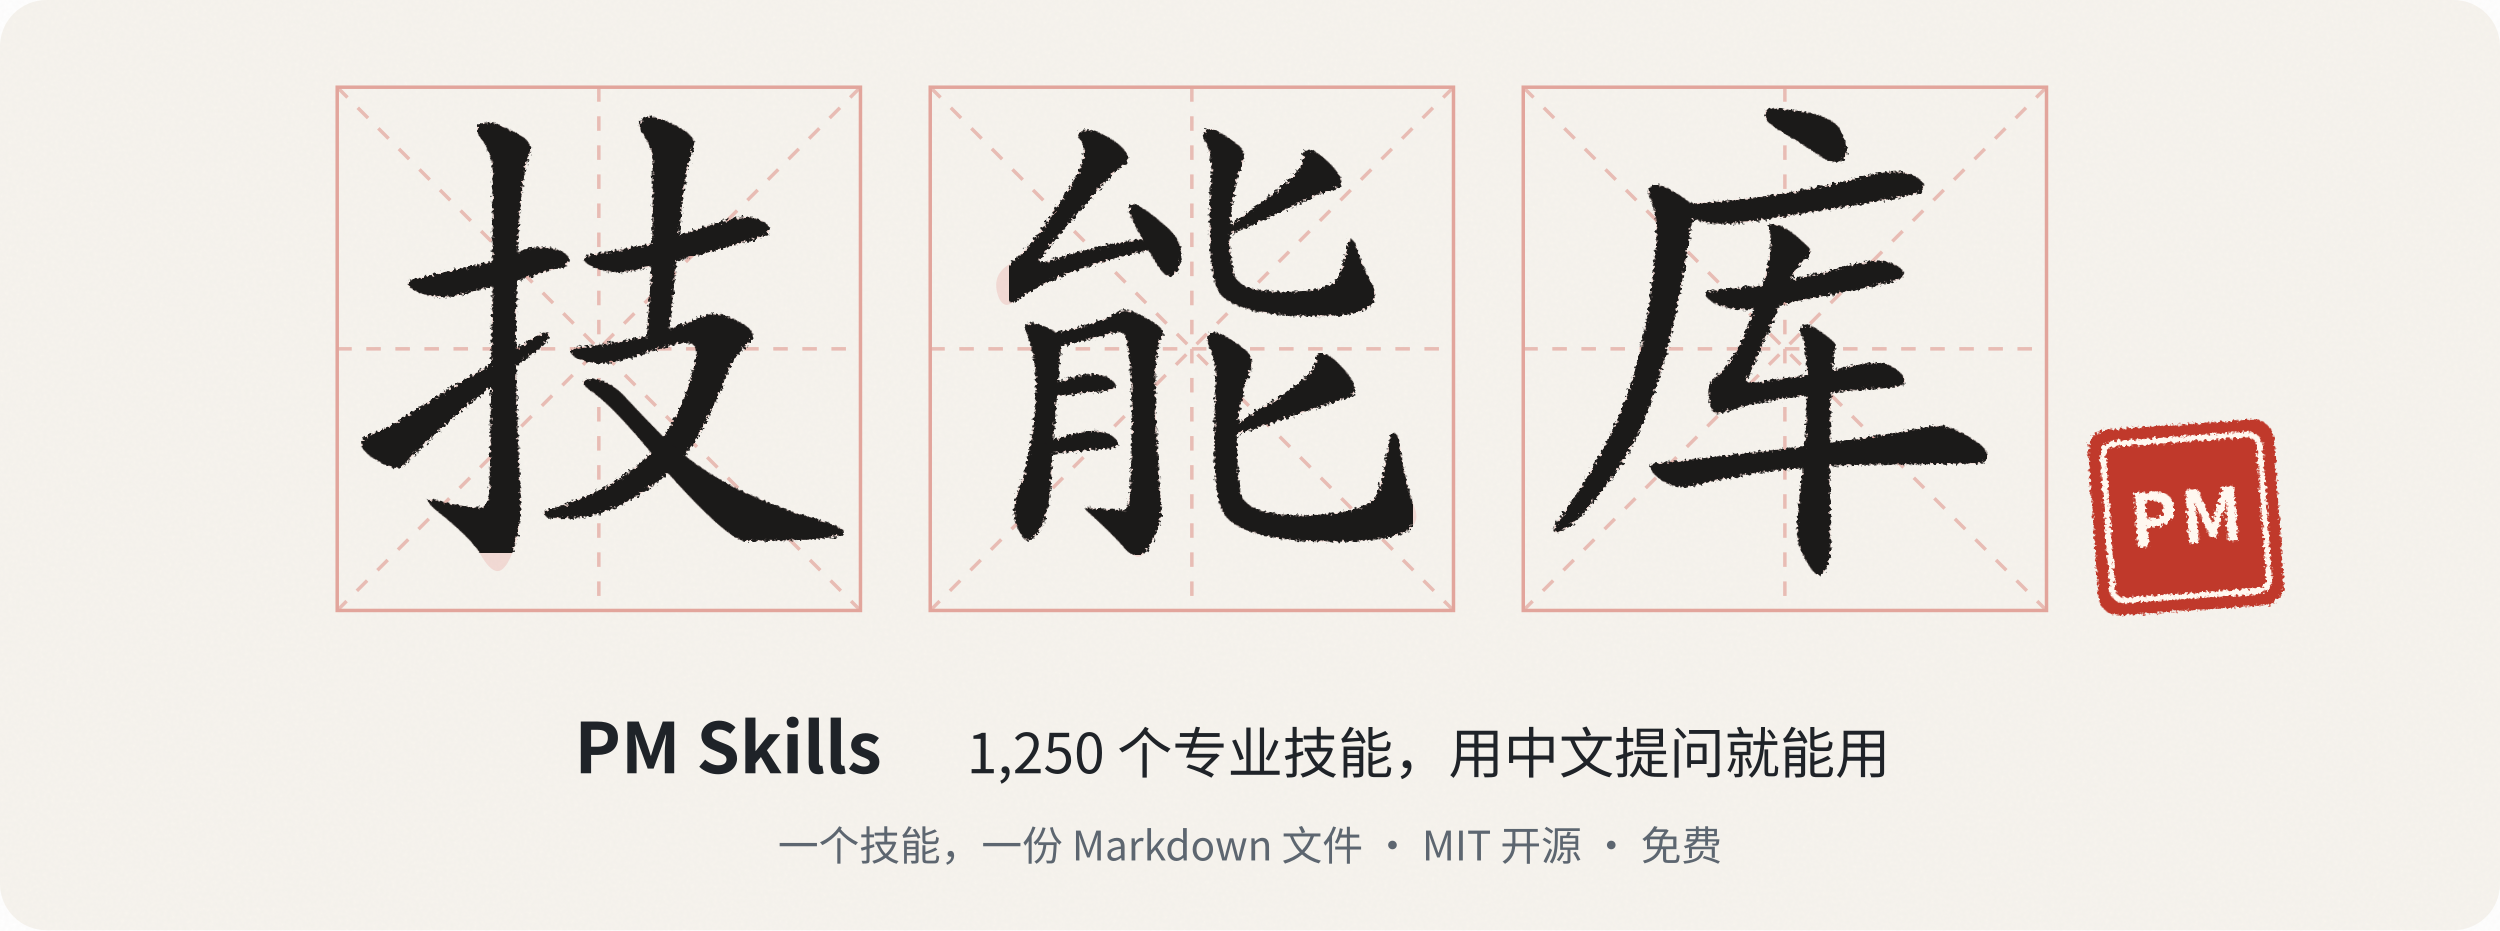
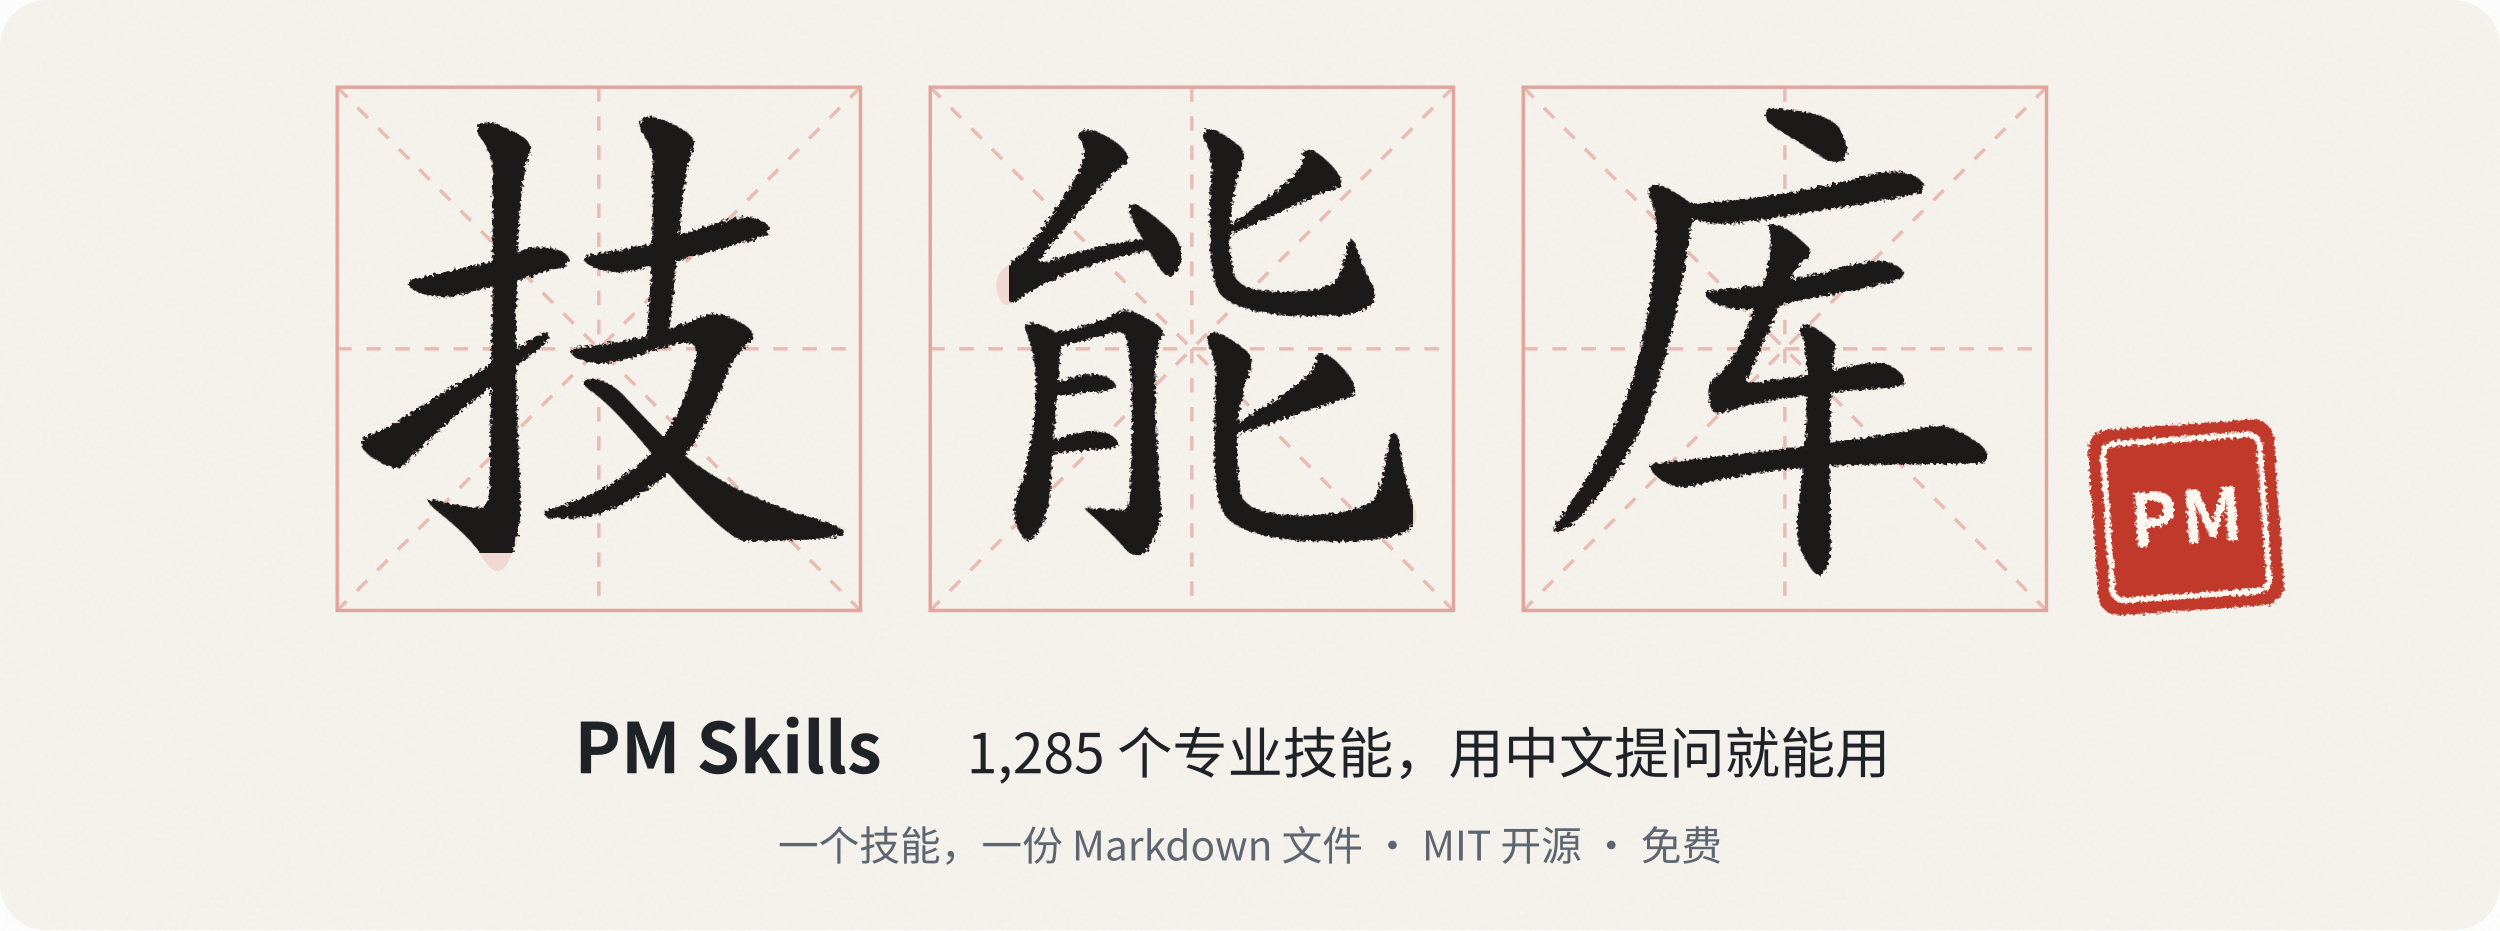
- <svg xmlns="http://www.w3.org/2000/svg" width="860" height="320" viewBox="0 0 860 320" role="img" aria-label="书法动画：“技能库”三个字一笔一画写出来，最后盖上 PM 印章。PM Skills，1,250 个专业技能，用中文提问就能用">
+ <svg xmlns="http://www.w3.org/2000/svg" width="860" height="320" viewBox="0 0 860 320" role="img" aria-label="书法动画：“技能库”三个字一笔一画写出来，最后盖上 PM 印章。PM Skills，1,285 个专业技能，用中文提问就能用">
  <style>
text{font-family:"PingFang SC","Noto Sans CJK SC","Microsoft YaHei",sans-serif}
@keyframes k0{0%,2.86%{stroke-dashoffset:302;opacity:0}2.93%{opacity:1}4.00%,91.43%{stroke-dashoffset:0;opacity:1}96.43%,100%{stroke-dashoffset:0;opacity:0}}.k0{animation:k0 14s infinite;stroke-dasharray:298 898;stroke-dashoffset:0}
@keyframes k1{0%,4.43%{stroke-dashoffset:946;opacity:0}4.50%{opacity:1}7.23%,91.43%{stroke-dashoffset:0;opacity:1}96.43%,100%{stroke-dashoffset:0;opacity:0}}.k1{animation:k1 14s infinite;stroke-dasharray:942 1542;stroke-dashoffset:0}
@keyframes k2{0%,7.66%{stroke-dashoffset:420;opacity:0}7.73%{opacity:1}8.90%,91.43%{stroke-dashoffset:0;opacity:1}96.43%,100%{stroke-dashoffset:0;opacity:0}}.k2{animation:k2 14s infinite;stroke-dasharray:416 1016;stroke-dashoffset:0}
@keyframes k3{0%,9.33%{stroke-dashoffset:349;opacity:0}9.40%{opacity:1}10.47%,91.43%{stroke-dashoffset:0;opacity:1}96.43%,100%{stroke-dashoffset:0;opacity:0}}.k3{animation:k3 14s infinite;stroke-dasharray:345 945;stroke-dashoffset:0}
@keyframes k4{0%,10.90%{stroke-dashoffset:436;opacity:0}10.97%{opacity:1}12.18%,91.43%{stroke-dashoffset:0;opacity:1}96.43%,100%{stroke-dashoffset:0;opacity:0}}.k4{animation:k4 14s infinite;stroke-dasharray:432 1032;stroke-dashoffset:0}
@keyframes k5{0%,12.61%{stroke-dashoffset:806;opacity:0}12.68%{opacity:1}15.00%,91.43%{stroke-dashoffset:0;opacity:1}96.43%,100%{stroke-dashoffset:0;opacity:0}}.k5{animation:k5 14s infinite;stroke-dasharray:802 1402;stroke-dashoffset:0}
@keyframes k6{0%,15.43%{stroke-dashoffset:606;opacity:0}15.50%{opacity:1}17.22%,91.43%{stroke-dashoffset:0;opacity:1}96.43%,100%{stroke-dashoffset:0;opacity:0}}.k6{animation:k6 14s infinite;stroke-dasharray:602 1202;stroke-dashoffset:0}
@keyframes k7{0%,19.43%{stroke-dashoffset:570;opacity:0}19.51%{opacity:1}21.12%,91.43%{stroke-dashoffset:0;opacity:1}96.43%,100%{stroke-dashoffset:0;opacity:0}}.k7{animation:k7 14s infinite;stroke-dasharray:566 1166;stroke-dashoffset:0}
@keyframes k8{0%,21.55%{stroke-dashoffset:143;opacity:0}21.62%{opacity:1}22.69%,91.43%{stroke-dashoffset:0;opacity:1}96.43%,100%{stroke-dashoffset:0;opacity:0}}.k8{animation:k8 14s infinite;stroke-dasharray:139 739;stroke-dashoffset:0}
@keyframes k9{0%,23.12%{stroke-dashoffset:422;opacity:0}23.19%{opacity:1}24.36%,91.43%{stroke-dashoffset:0;opacity:1}96.43%,100%{stroke-dashoffset:0;opacity:0}}.k9{animation:k9 14s infinite;stroke-dasharray:418 1018;stroke-dashoffset:0}
@keyframes k10{0%,24.79%{stroke-dashoffset:658;opacity:0}24.86%{opacity:1}26.74%,91.43%{stroke-dashoffset:0;opacity:1}96.43%,100%{stroke-dashoffset:0;opacity:0}}.k10{animation:k10 14s infinite;stroke-dasharray:654 1254;stroke-dashoffset:0}
@keyframes k11{0%,27.17%{stroke-dashoffset:109;opacity:0}27.24%{opacity:1}28.31%,91.43%{stroke-dashoffset:0;opacity:1}96.43%,100%{stroke-dashoffset:0;opacity:0}}.k11{animation:k11 14s infinite;stroke-dasharray:105 705;stroke-dashoffset:0}
@keyframes k12{0%,28.74%{stroke-dashoffset:122;opacity:0}28.81%{opacity:1}29.88%,91.43%{stroke-dashoffset:0;opacity:1}96.43%,100%{stroke-dashoffset:0;opacity:0}}.k12{animation:k12 14s infinite;stroke-dasharray:118 718;stroke-dashoffset:0}
@keyframes k13{0%,30.31%{stroke-dashoffset:250;opacity:0}30.38%{opacity:1}31.45%,91.43%{stroke-dashoffset:0;opacity:1}96.43%,100%{stroke-dashoffset:0;opacity:0}}.k13{animation:k13 14s infinite;stroke-dasharray:246 846;stroke-dashoffset:0}
@keyframes k14{0%,31.88%{stroke-dashoffset:667;opacity:0}31.95%{opacity:1}33.85%,91.43%{stroke-dashoffset:0;opacity:1}96.43%,100%{stroke-dashoffset:0;opacity:0}}.k14{animation:k14 14s infinite;stroke-dasharray:663 1263;stroke-dashoffset:0}
@keyframes k15{0%,34.28%{stroke-dashoffset:252;opacity:0}34.35%{opacity:1}35.43%,91.43%{stroke-dashoffset:0;opacity:1}96.43%,100%{stroke-dashoffset:0;opacity:0}}.k15{animation:k15 14s infinite;stroke-dasharray:248 848;stroke-dashoffset:0}
@keyframes k16{0%,35.85%{stroke-dashoffset:817;opacity:0}35.93%{opacity:1}38.27%,91.43%{stroke-dashoffset:0;opacity:1}96.43%,100%{stroke-dashoffset:0;opacity:0}}.k16{animation:k16 14s infinite;stroke-dasharray:813 1413;stroke-dashoffset:0}
@keyframes k17{0%,40.49%{stroke-dashoffset:160;opacity:0}40.56%{opacity:1}41.63%,91.43%{stroke-dashoffset:0;opacity:1}96.43%,100%{stroke-dashoffset:0;opacity:0}}.k17{animation:k17 14s infinite;stroke-dasharray:156 756;stroke-dashoffset:0}
@keyframes k18{0%,42.06%{stroke-dashoffset:450;opacity:0}42.13%{opacity:1}43.39%,91.43%{stroke-dashoffset:0;opacity:1}96.43%,100%{stroke-dashoffset:0;opacity:0}}.k18{animation:k18 14s infinite;stroke-dasharray:446 1046;stroke-dashoffset:0}
@keyframes k19{0%,43.82%{stroke-dashoffset:729;opacity:0}43.89%{opacity:1}45.97%,91.43%{stroke-dashoffset:0;opacity:1}96.43%,100%{stroke-dashoffset:0;opacity:0}}.k19{animation:k19 14s infinite;stroke-dasharray:725 1325;stroke-dashoffset:0}
@keyframes k20{0%,46.40%{stroke-dashoffset:372;opacity:0}46.47%{opacity:1}47.54%,91.43%{stroke-dashoffset:0;opacity:1}96.43%,100%{stroke-dashoffset:0;opacity:0}}.k20{animation:k20 14s infinite;stroke-dasharray:368 968;stroke-dashoffset:0}
@keyframes k21{0%,47.97%{stroke-dashoffset:688;opacity:0}48.04%{opacity:1}50.01%,91.43%{stroke-dashoffset:0;opacity:1}96.43%,100%{stroke-dashoffset:0;opacity:0}}.k21{animation:k21 14s infinite;stroke-dasharray:684 1284;stroke-dashoffset:0}
@keyframes k22{0%,50.44%{stroke-dashoffset:646;opacity:0}50.51%{opacity:1}52.35%,91.43%{stroke-dashoffset:0;opacity:1}96.43%,100%{stroke-dashoffset:0;opacity:0}}.k22{animation:k22 14s infinite;stroke-dasharray:642 1242;stroke-dashoffset:0}
@keyframes k23{0%,52.78%{stroke-dashoffset:480;opacity:0}52.85%{opacity:1}54.19%,91.43%{stroke-dashoffset:0;opacity:1}96.43%,100%{stroke-dashoffset:0;opacity:0}}.k23{animation:k23 14s infinite;stroke-dasharray:476 1076;stroke-dashoffset:0}
@keyframes seal{0%,57.48%{opacity:0;transform:scale(1.35)}59.98%{opacity:1;transform:scale(.96)}61.41%,91.43%{opacity:1;transform:scale(1)}96.43%,100%{opacity:0;transform:scale(1)}}.seal{animation:seal 14s infinite;transform-box:fill-box;transform-origin:center}
@media (prefers-reduced-motion: reduce){[class]{animation:none!important}}
</style>
  <defs>
    <filter id="brush" x="-5%" y="-5%" width="110%" height="110%">
      <feTurbulence type="fractalNoise" baseFrequency=".9" numOctaves="2" seed="7" result="n" />
      <feDisplacementMap in="SourceGraphic" in2="n" scale="2.2" />
    </filter>
    <filter id="grain">
      <feTurbulence type="fractalNoise" baseFrequency=".75" numOctaves="2" seed="3" />
      <feColorMatrix values="0 0 0 0 .5  0 0 0 0 .45  0 0 0 0 .4  0 0 0 .07 0" />
    </filter>
    <clipPath id="c0">
      <path d="M 352 522 Q 445 549 448 551 Q 457 560 452 568 Q 445 580 414 586 Q 383 590 353 577 L 304 559 Q 163 528 160 526 Q 123 519 150 503 Q 195 479 254 497 Q 276 504 304 510 L 352 522 Z" />
    </clipPath>
    <clipPath id="c1">
      <path d="M 301 315 Q 300 224 298 112 Q 298 87 284 78 Q 280 74 209 87 Q 176 99 179 89 Q 180 82 200 67 Q 263 16 279 -12 Q 298 -46 313 -47 Q 328 -48 342 -13 Q 361 33 359 106 Q 352 230 350 354 L 350 387 Q 349 454 352 522 L 353 577 Q 359 718 374 765 Q 392 795 336 817 Q 302 836 283 829 Q 265 822 281 800 Q 303 772 304 738 Q 305 719 304 559 L 304 510 Q 303 444 301 358 L 301 315 Z" />
    </clipPath>
    <clipPath id="c2">
      <path d="M 301 358 Q 205 303 123 249 Q 87 227 63 220 Q 50 213 47 204 Q 46 194 62 180 Q 83 164 108 156 Q 124 152 135 165 Q 193 228 301 315 L 350 354 Q 365 367 381 378 Q 403 391 412 407 Q 419 422 408 420 Q 395 420 350 387 L 301 358 Z" />
    </clipPath>
    <clipPath id="c3">
      <path d="M 664 560 Q 833 605 840 611 Q 849 620 844 628 Q 837 640 806 646 Q 779 649 669 610 L 616 595 Q 564 583 504 574 Q 467 567 495 551 Q 540 527 604 547 Q 608 548 615 549 L 664 560 Z" />
    </clipPath>
    <clipPath id="c4">
      <path d="M 650 427 Q 657 496 664 560 L 669 610 Q 679 733 698 787 Q 702 797 682 814 Q 646 836 621 841 Q 605 845 596 836 Q 587 829 596 813 Q 618 779 617 755 Q 618 679 616 595 L 615 549 Q 611 485 606 413 C 604 383 647 397 650 427 Z" />
    </clipPath>
    <clipPath id="c5">
      <path d="M 679 180 Q 716 219 765 344 Q 778 375 801 395 Q 822 413 807 427 Q 794 440 759 453 Q 734 462 703 446 Q 678 437 650 427 L 606 413 Q 555 401 479 392 Q 464 391 459 383 Q 455 376 475 367 Q 515 352 568 369 Q 665 400 684 400 Q 709 397 702 371 Q 680 272 638 216 L 614 185 Q 548 113 413 73 Q 397 69 410 59 Q 417 55 462 57 Q 555 64 647 145 L 679 180 Z" />
    </clipPath>
    <clipPath id="c6">
      <path d="M 647 145 Q 761 18 796 12 Q 911 12 957 18 Q 994 22 991 32 Q 988 41 896 67 Q 754 118 682 178 Q 679 179 679 180 L 638 216 Q 604 250 568 289 Q 534 328 501 328 Q 485 329 481 324 Q 480 318 493 308 Q 536 280 614 185 L 647 145 Z" />
    </clipPath>
    <clipPath id="c7">
      <path d="M 415 603 Q 327 591 225 558 Q 209 554 217 566 Q 233 590 282 646 Q 357 733 372 743 Q 381 750 386 757 Q 390 770 371 786 Q 337 813 311 816 Q 298 817 291 811 Q 287 804 295 795 Q 310 774 286 727 Q 208 594 157 555 Q 120 534 132 494 Q 139 473 151 474 Q 157 475 171 484 Q 249 539 400 575 Q 412 578 421 579 Q 422 580 428 580 C 458 585 445 607 415 603 Z" />
    </clipPath>
    <clipPath id="c8">
      <path d="M 428 580 Q 452 535 464 531 Q 473 528 481 537 Q 490 547 491 575 Q 492 596 469 621 Q 412 672 396 671 Q 392 670 389 658 Q 388 652 415 603 L 428 580 Z" />
    </clipPath>
    <clipPath id="c9">
      <path d="M 241 210 Q 244 259 248 296 L 250 322 Q 253 370 256 387 Q 256 391 256 393 C 258 412 258 412 245 420 Q 244 423 240 424 Q 212 439 195 438 Q 182 434 187 423 Q 230 324 181 134 Q 148 64 180 22 Q 186 9 196 14 Q 238 41 238 175 Q 238 179 239 183 L 241 210 Z" />
    </clipPath>
    <clipPath id="c10">
      <path d="M 256 393 Q 262 394 269 397 Q 314 407 359 419 Q 377 423 381 415 Q 402 352 391 105 Q 388 83 382 72 Q 381 72 322 75 Q 303 81 305 72 Q 350 32 376 3 Q 388 -13 402 -18 Q 409 -22 418 -13 Q 454 33 452 81 Q 430 366 450 404 Q 460 420 450 430 Q 431 446 398 460 Q 382 467 368 460 Q 320 433 245 420 C 216 414 227 385 256 393 Z" />
    </clipPath>
    <clipPath id="c11">
      <path d="M 248 296 Q 249 296 254 296 Q 308 303 348 306 Q 369 310 361 321 Q 351 334 329 338 Q 298 342 250 322 C 222 311 218 296 248 296 Z" />
    </clipPath>
    <clipPath id="c12">
      <path d="M 239 183 Q 240 183 245 183 Q 306 190 351 193 Q 373 197 365 209 Q 355 222 331 227 Q 307 231 241 210 C 212 201 209 183 239 183 Z" />
    </clipPath>
    <clipPath id="c13">
      <path d="M 586 611 Q 622 626 744 683 Q 765 693 788 699 Q 810 705 803 723 Q 794 741 773 759 Q 754 777 741 776 Q 728 777 730 764 Q 730 733 658 682 Q 624 657 587 630 C 563 612 558 599 586 611 Z" />
    </clipPath>
    <clipPath id="c14">
      <path d="M 867 511 Q 851 536 835 584 Q 832 597 825 602 Q 818 606 816 587 Q 803 532 794 521 Q 776 500 685 499 Q 637 502 617 510 Q 599 520 596 532 Q 587 556 586 611 L 587 630 Q 593 708 609 744 Q 621 771 603 787 Q 558 821 544 818 Q 531 814 537 797 Q 555 763 549 713 Q 540 530 568 495 Q 583 474 642 461 Q 687 452 759 452 Q 825 452 851 465 Q 879 481 867 511 Z" />
    </clipPath>
    <clipPath id="c15">
      <path d="M 600 221 Q 705 255 812 291 Q 836 295 830 315 Q 823 336 801 357 Q 782 378 768 378 Q 755 381 755 366 Q 752 336 672 286 Q 638 267 603 243 C 578 226 571 212 600 221 Z" />
    </clipPath>
    <clipPath id="c16">
      <path d="M 948 77 Q 930 123 919 201 Q 918 217 910 222 Q 901 226 898 207 Q 882 110 868 94 Q 837 64 726 62 Q 663 63 637 75 Q 613 87 608 103 Q 601 125 600 221 L 603 243 Q 609 307 624 338 Q 637 368 618 385 Q 569 424 552 420 Q 537 414 544 397 Q 563 360 558 304 Q 549 99 575 65 Q 596 32 673 19 Q 728 9 818 11 Q 897 14 930 30 Q 960 46 948 77 Z" />
    </clipPath>
    <clipPath id="c17">
      <path d="M 512 809 Q 548 788 586 762 Q 602 752 619 755 Q 629 756 633 772 Q 634 788 620 817 Q 604 850 498 858 Q 482 859 475 855 Q 471 851 475 837 Q 481 827 512 809 Z" />
    </clipPath>
    <clipPath id="c18">
      <path d="M 335 642 Q 371 627 438 636 Q 753 684 773 693 Q 774 694 777 695 Q 787 702 782 712 Q 776 725 747 733 Q 719 742 623 714 Q 467 680 332 673 Q 329 673 328 672 C 298 669 307 651 335 642 Z" />
    </clipPath>
    <clipPath id="c19">
      <path d="M 328 672 Q 312 687 286 700 Q 267 712 253 707 Q 240 700 247 686 Q 265 652 259 580 Q 258 574 257 566 Q 242 394 194 273 Q 149 162 68 52 Q 62 45 60 39 Q 57 27 68 29 Q 102 35 189 157 Q 202 181 217 206 Q 287 348 324 600 Q 328 636 335 642 C 342 661 342 661 328 672 Z" />
    </clipPath>
    <clipPath id="c20">
      <path d="M 503 475 Q 731 518 738 525 Q 747 532 743 540 Q 736 552 708 560 Q 689 566 586 537 Q 526 525 524 522 L 468 512 Q 425 508 378 503 Q 342 499 367 482 Q 397 461 453 466 L 503 475 Z" />
    </clipPath>
    <clipPath id="c21">
      <path d="M 603 302 Q 664 309 707 311 Q 744 312 747 324 Q 748 337 721 354 Q 694 370 605 346 L 556 337 Q 508 330 455 322 Q 439 321 437 324 Q 437 325 503 475 L 524 522 Q 537 553 551 563 Q 569 576 558 587 Q 513 632 487 632 Q 477 632 483 612 Q 489 582 468 512 L 453 466 Q 417 364 375 332 Q 354 317 368 272 Q 372 257 389 263 Q 452 285 555 297 L 603 302 Z" />
    </clipPath>
    <clipPath id="c22">
      <path d="M 551 197 Q 416 181 262 164 Q 240 163 256 143 Q 272 127 291 121 Q 315 115 332 120 Q 473 153 547 154 L 600 159 Q 642 162 879 163 Q 901 162 907 172 Q 913 185 895 200 Q 837 245 796 236 Q 721 221 601 204 L 551 197 Z" />
    </clipPath>
    <clipPath id="c23">
      <path d="M 605 346 Q 606 371 610 385 Q 613 397 606 403 Q 584 422 565 432 Q 553 436 544 429 Q 538 426 545 416 Q 551 407 556 337 L 555 297 Q 554 266 553 226 Q 552 211 551 197 L 547 154 Q 532 33 538 11 Q 544 -13 557 -32 Q 567 -50 576 -54 Q 586 -55 592 -43 Q 605 -12 601 18 Q 600 91 600 159 L 601 204 Q 601 280 603 302 L 605 346 Z" />
    </clipPath>
  </defs>
  <rect width="860" height="320" rx="16" fill="#f7f4ee" />
  <rect width="860" height="320" rx="16" filter="url(#grain)" />
  <g stroke="#e2a59c" fill="none" stroke-width="1.2">
    <rect x="116" y="30" width="180" height="180" />
    <path d="M116 120h180M206 30v180M116 30l180 180M296 30l-180 180" stroke-dasharray="5 5" opacity=".7" />
  </g>
  <g transform="matrix(0.17578 0 0 -0.17578 116 188.20)" fill="#d9534f" opacity=".16">
    <path d="M 352 522 Q 445 549 448 551 Q 457 560 452 568 Q 445 580 414 586 Q 383 590 353 577 L 304 559 Q 163 528 160 526 Q 123 519 150 503 Q 195 479 254 497 Q 276 504 304 510 L 352 522 Z" />
    <path d="M 301 315 Q 300 224 298 112 Q 298 87 284 78 Q 280 74 209 87 Q 176 99 179 89 Q 180 82 200 67 Q 263 16 279 -12 Q 298 -46 313 -47 Q 328 -48 342 -13 Q 361 33 359 106 Q 352 230 350 354 L 350 387 Q 349 454 352 522 L 353 577 Q 359 718 374 765 Q 392 795 336 817 Q 302 836 283 829 Q 265 822 281 800 Q 303 772 304 738 Q 305 719 304 559 L 304 510 Q 303 444 301 358 L 301 315 Z" />
    <path d="M 301 358 Q 205 303 123 249 Q 87 227 63 220 Q 50 213 47 204 Q 46 194 62 180 Q 83 164 108 156 Q 124 152 135 165 Q 193 228 301 315 L 350 354 Q 365 367 381 378 Q 403 391 412 407 Q 419 422 408 420 Q 395 420 350 387 L 301 358 Z" />
    <path d="M 664 560 Q 833 605 840 611 Q 849 620 844 628 Q 837 640 806 646 Q 779 649 669 610 L 616 595 Q 564 583 504 574 Q 467 567 495 551 Q 540 527 604 547 Q 608 548 615 549 L 664 560 Z" />
    <path d="M 650 427 Q 657 496 664 560 L 669 610 Q 679 733 698 787 Q 702 797 682 814 Q 646 836 621 841 Q 605 845 596 836 Q 587 829 596 813 Q 618 779 617 755 Q 618 679 616 595 L 615 549 Q 611 485 606 413 C 604 383 647 397 650 427 Z" />
    <path d="M 679 180 Q 716 219 765 344 Q 778 375 801 395 Q 822 413 807 427 Q 794 440 759 453 Q 734 462 703 446 Q 678 437 650 427 L 606 413 Q 555 401 479 392 Q 464 391 459 383 Q 455 376 475 367 Q 515 352 568 369 Q 665 400 684 400 Q 709 397 702 371 Q 680 272 638 216 L 614 185 Q 548 113 413 73 Q 397 69 410 59 Q 417 55 462 57 Q 555 64 647 145 L 679 180 Z" />
    <path d="M 647 145 Q 761 18 796 12 Q 911 12 957 18 Q 994 22 991 32 Q 988 41 896 67 Q 754 118 682 178 Q 679 179 679 180 L 638 216 Q 604 250 568 289 Q 534 328 501 328 Q 485 329 481 324 Q 480 318 493 308 Q 536 280 614 185 L 647 145 Z" />
  </g>
  <g filter="url(#brush)">
    <g transform="matrix(0.17578 0 0 -0.17578 116 188.20)" fill="none" stroke="#1b1a19" stroke-width="140" stroke-linecap="round" stroke-linejoin="round">
      <path class="k0" clip-path="url(#c0)" d="M152 516L188 511L240 518L393 561L443 560" />
      <path class="k1" clip-path="url(#c1)" d="M289 814L306 806L337 771L325 415L328 97L322 66L305 34L237 61L198 80L196 87L185 87" />
      <path class="k2" clip-path="url(#c2)" d="M60 202L111 197L227 287L406 412" />
      <path class="k3" clip-path="url(#c3)" d="M496 564L533 558L573 563L797 622L833 622" />
      <path class="k4" clip-path="url(#c4)" d="M608 825L654 783L630 443L612 421" />
      <path class="k5" clip-path="url(#c5)" d="M467 381L511 377L555 383L691 420L724 418L747 406L718 308L691 247L634 168L598 136L532 96L452 69L415 65" />
      <path class="k6" clip-path="url(#c6)" d="M486 322L516 310L550 285L673 151L778 70L826 51L986 30" />
    </g>
  </g>
  <g stroke="#e2a59c" fill="none" stroke-width="1.2">
    <rect x="320" y="30" width="180" height="180" />
    <path d="M320 120h180M410 30v180M320 30l180 180M500 30l-180 180" stroke-dasharray="5 5" opacity=".7" />
  </g>
  <g transform="matrix(0.17578 0 0 -0.17578 320 188.20)" fill="#d9534f" opacity=".16">
    <path d="M 415 603 Q 327 591 225 558 Q 209 554 217 566 Q 233 590 282 646 Q 357 733 372 743 Q 381 750 386 757 Q 390 770 371 786 Q 337 813 311 816 Q 298 817 291 811 Q 287 804 295 795 Q 310 774 286 727 Q 208 594 157 555 Q 120 534 132 494 Q 139 473 151 474 Q 157 475 171 484 Q 249 539 400 575 Q 412 578 421 579 Q 422 580 428 580 C 458 585 445 607 415 603 Z" />
    <path d="M 428 580 Q 452 535 464 531 Q 473 528 481 537 Q 490 547 491 575 Q 492 596 469 621 Q 412 672 396 671 Q 392 670 389 658 Q 388 652 415 603 L 428 580 Z" />
    <path d="M 241 210 Q 244 259 248 296 L 250 322 Q 253 370 256 387 Q 256 391 256 393 C 258 412 258 412 245 420 Q 244 423 240 424 Q 212 439 195 438 Q 182 434 187 423 Q 230 324 181 134 Q 148 64 180 22 Q 186 9 196 14 Q 238 41 238 175 Q 238 179 239 183 L 241 210 Z" />
    <path d="M 256 393 Q 262 394 269 397 Q 314 407 359 419 Q 377 423 381 415 Q 402 352 391 105 Q 388 83 382 72 Q 381 72 322 75 Q 303 81 305 72 Q 350 32 376 3 Q 388 -13 402 -18 Q 409 -22 418 -13 Q 454 33 452 81 Q 430 366 450 404 Q 460 420 450 430 Q 431 446 398 460 Q 382 467 368 460 Q 320 433 245 420 C 216 414 227 385 256 393 Z" />
    <path d="M 248 296 Q 249 296 254 296 Q 308 303 348 306 Q 369 310 361 321 Q 351 334 329 338 Q 298 342 250 322 C 222 311 218 296 248 296 Z" />
    <path d="M 239 183 Q 240 183 245 183 Q 306 190 351 193 Q 373 197 365 209 Q 355 222 331 227 Q 307 231 241 210 C 212 201 209 183 239 183 Z" />
    <path d="M 586 611 Q 622 626 744 683 Q 765 693 788 699 Q 810 705 803 723 Q 794 741 773 759 Q 754 777 741 776 Q 728 777 730 764 Q 730 733 658 682 Q 624 657 587 630 C 563 612 558 599 586 611 Z" />
    <path d="M 867 511 Q 851 536 835 584 Q 832 597 825 602 Q 818 606 816 587 Q 803 532 794 521 Q 776 500 685 499 Q 637 502 617 510 Q 599 520 596 532 Q 587 556 586 611 L 587 630 Q 593 708 609 744 Q 621 771 603 787 Q 558 821 544 818 Q 531 814 537 797 Q 555 763 549 713 Q 540 530 568 495 Q 583 474 642 461 Q 687 452 759 452 Q 825 452 851 465 Q 879 481 867 511 Z" />
    <path d="M 600 221 Q 705 255 812 291 Q 836 295 830 315 Q 823 336 801 357 Q 782 378 768 378 Q 755 381 755 366 Q 752 336 672 286 Q 638 267 603 243 C 578 226 571 212 600 221 Z" />
    <path d="M 948 77 Q 930 123 919 201 Q 918 217 910 222 Q 901 226 898 207 Q 882 110 868 94 Q 837 64 726 62 Q 663 63 637 75 Q 613 87 608 103 Q 601 125 600 221 L 603 243 Q 609 307 624 338 Q 637 368 618 385 Q 569 424 552 420 Q 537 414 544 397 Q 563 360 558 304 Q 549 99 575 65 Q 596 32 673 19 Q 728 9 818 11 Q 897 14 930 30 Q 960 46 948 77 Z" />
  </g>
  <g filter="url(#brush)">
    <g transform="matrix(0.17578 0 0 -0.17578 320 188.20)" fill="none" stroke="#1b1a19" stroke-width="140" stroke-linecap="round" stroke-linejoin="round">
      <path class="k7" clip-path="url(#c7)" d="M299 806L320 792L337 762L276 668L205 579L193 539L225 537L312 568L396 588L424 585" />
      <path class="k8" clip-path="url(#c8)" d="M398 662L452 597L468 545" />
      <path class="k9" clip-path="url(#c9)" d="M196 428L223 402L229 332L215 164L191 24" />
      <path class="k10" clip-path="url(#c10)" d="M254 416L264 410L380 441L396 435L417 412L421 92L414 55L401 36L314 70" />
      <path class="k11" clip-path="url(#c11)" d="M251 302L264 312L303 320L352 316" />
      <path class="k12" clip-path="url(#c12)" d="M242 190L256 201L292 207L330 209L355 203" />
      <path class="k13" clip-path="url(#c13)" d="M738 767L752 746L754 725L685 676L598 628L588 616" />
      <path class="k14" clip-path="url(#c14)" d="M547 806L581 761L570 699L565 611L573 537L591 502L621 486L689 476L750 477L803 486L828 499L824 595" />
      <path class="k15" clip-path="url(#c15)" d="M764 369L773 356L777 321L720 287L612 236L607 226" />
      <path class="k16" clip-path="url(#c16)" d="M556 406L593 357L579 264L579 143L593 80L620 58L667 42L760 37L843 44L895 62L905 73L908 214" />
    </g>
  </g>
  <g stroke="#e2a59c" fill="none" stroke-width="1.2">
    <rect x="524" y="30" width="180" height="180" />
    <path d="M524 120h180M614 30v180M524 30l180 180M704 30l-180 180" stroke-dasharray="5 5" opacity=".7" />
  </g>
  <g transform="matrix(0.17578 0 0 -0.17578 524 188.20)" fill="#d9534f" opacity=".16">
    <path d="M 512 809 Q 548 788 586 762 Q 602 752 619 755 Q 629 756 633 772 Q 634 788 620 817 Q 604 850 498 858 Q 482 859 475 855 Q 471 851 475 837 Q 481 827 512 809 Z" />
    <path d="M 335 642 Q 371 627 438 636 Q 753 684 773 693 Q 774 694 777 695 Q 787 702 782 712 Q 776 725 747 733 Q 719 742 623 714 Q 467 680 332 673 Q 329 673 328 672 C 298 669 307 651 335 642 Z" />
    <path d="M 328 672 Q 312 687 286 700 Q 267 712 253 707 Q 240 700 247 686 Q 265 652 259 580 Q 258 574 257 566 Q 242 394 194 273 Q 149 162 68 52 Q 62 45 60 39 Q 57 27 68 29 Q 102 35 189 157 Q 202 181 217 206 Q 287 348 324 600 Q 328 636 335 642 C 342 661 342 661 328 672 Z" />
    <path d="M 503 475 Q 731 518 738 525 Q 747 532 743 540 Q 736 552 708 560 Q 689 566 586 537 Q 526 525 524 522 L 468 512 Q 425 508 378 503 Q 342 499 367 482 Q 397 461 453 466 L 503 475 Z" />
    <path d="M 603 302 Q 664 309 707 311 Q 744 312 747 324 Q 748 337 721 354 Q 694 370 605 346 L 556 337 Q 508 330 455 322 Q 439 321 437 324 Q 437 325 503 475 L 524 522 Q 537 553 551 563 Q 569 576 558 587 Q 513 632 487 632 Q 477 632 483 612 Q 489 582 468 512 L 453 466 Q 417 364 375 332 Q 354 317 368 272 Q 372 257 389 263 Q 452 285 555 297 L 603 302 Z" />
    <path d="M 551 197 Q 416 181 262 164 Q 240 163 256 143 Q 272 127 291 121 Q 315 115 332 120 Q 473 153 547 154 L 600 159 Q 642 162 879 163 Q 901 162 907 172 Q 913 185 895 200 Q 837 245 796 236 Q 721 221 601 204 L 551 197 Z" />
    <path d="M 605 346 Q 606 371 610 385 Q 613 397 606 403 Q 584 422 565 432 Q 553 436 544 429 Q 538 426 545 416 Q 551 407 556 337 L 555 297 Q 554 266 553 226 Q 552 211 551 197 L 547 154 Q 532 33 538 11 Q 544 -13 557 -32 Q 567 -50 576 -54 Q 586 -55 592 -43 Q 605 -12 601 18 Q 600 91 600 159 L 601 204 Q 601 280 603 302 L 605 346 Z" />
  </g>
  <g filter="url(#brush)">
    <g transform="matrix(0.17578 0 0 -0.17578 524 188.20)" fill="none" stroke="#1b1a19" stroke-width="140" stroke-linecap="round" stroke-linejoin="round">
      <path class="k17" clip-path="url(#c17)" d="M482 849L580 808L615 773" />
      <path class="k18" clip-path="url(#c18)" d="M332 665L350 656L409 655L551 675L724 709L771 706" />
      <path class="k19" clip-path="url(#c19)" d="M258 694L288 663L295 652L295 636L264 421L241 332L198 222L153 140L100 69L69 38" />
      <path class="k20" clip-path="url(#c20)" d="M369 494L414 486L455 488L698 538L731 536" />
      <path class="k21" clip-path="url(#c21)" d="M490 622L517 578L460 422L403 307L427 300L458 301L686 335L737 326" />
      <path class="k22" clip-path="url(#c22)" d="M259 153L314 143L503 172L806 200L894 179" />
      <path class="k23" clip-path="url(#c23)" d="M552 423L581 386L568 31L578 -42" />
    </g>
  </g>
  <g transform="rotate(-4 752 178)">
    <g class="seal" filter="url(#brush)">
      <rect x="720" y="146" width="64" height="64" rx="7" fill="#c0392b" />
      <rect x="725" y="151" width="54" height="54" rx="4" fill="none" stroke="#fff8f0" stroke-width="2" />
      <text x="752" y="187" text-anchor="middle" font-size="25" font-weight="700" font-family="&quot;Songti SC&quot;,&quot;STSong&quot;,&quot;Noto Serif CJK SC&quot;,serif" fill="#fff8f0" letter-spacing="1">PM</text>
    </g>
  </g>
  <text x="197.6" y="266" font-size="24" font-weight="700" fill="#1f2328" font-family="-apple-system,&quot;Segoe UI&quot;,&quot;PingFang SC&quot;,&quot;Noto Sans CJK SC&quot;,&quot;Microsoft YaHei&quot;,sans-serif">PM Skills</text>
-   <text x="332.56" y="266" font-size="19" fill="#1f2328">1,250 个专业技能，用中文提问就能用</text>
+   <text x="332.56" y="266" font-size="19" fill="#1f2328">1,285 个专业技能，用中文提问就能用</text>
  <text x="430" y="296" text-anchor="middle" font-size="14" fill="#5d6670">一个技能，一份 Markdown 文件 · MIT 开源 · 免费</text>
</svg>
